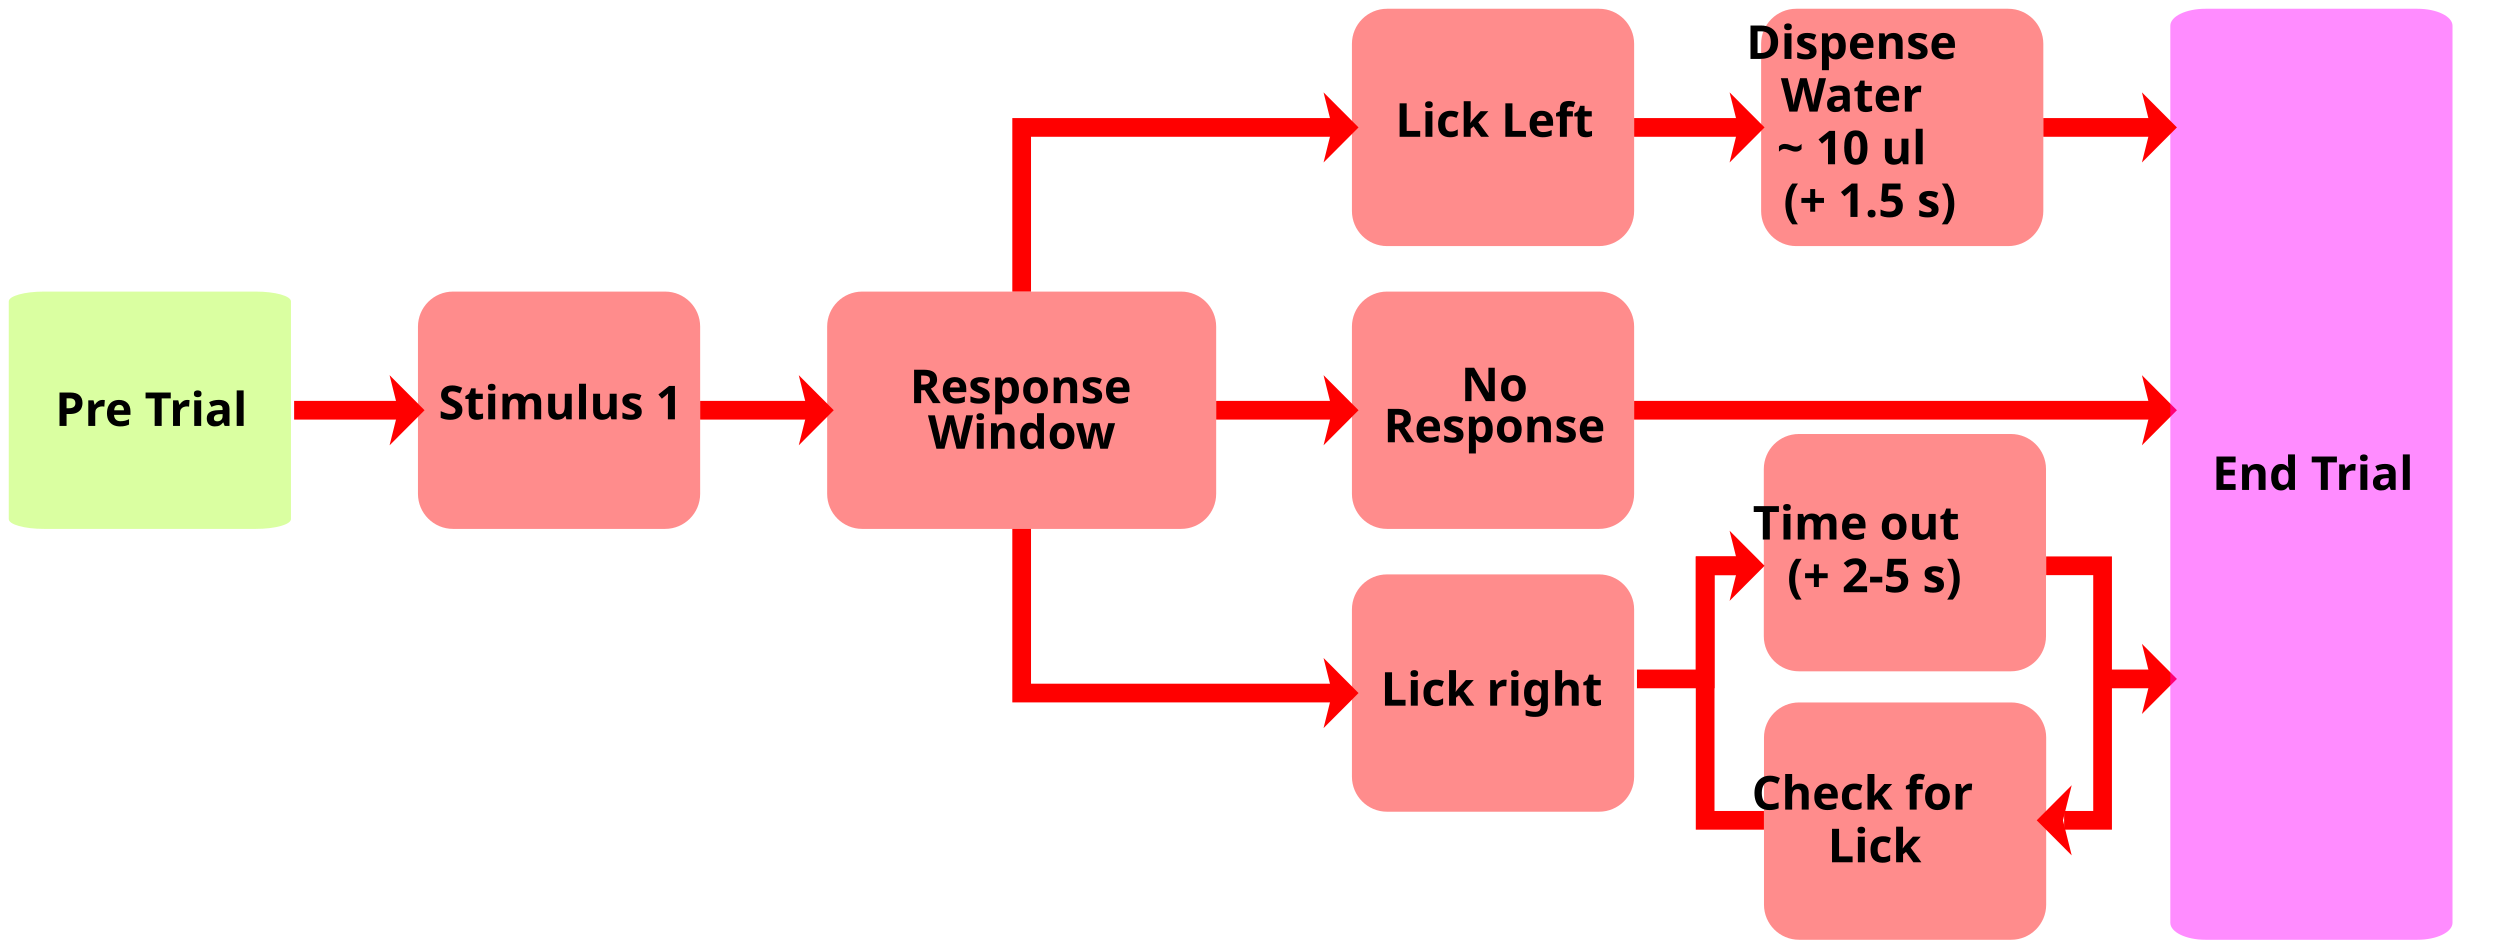
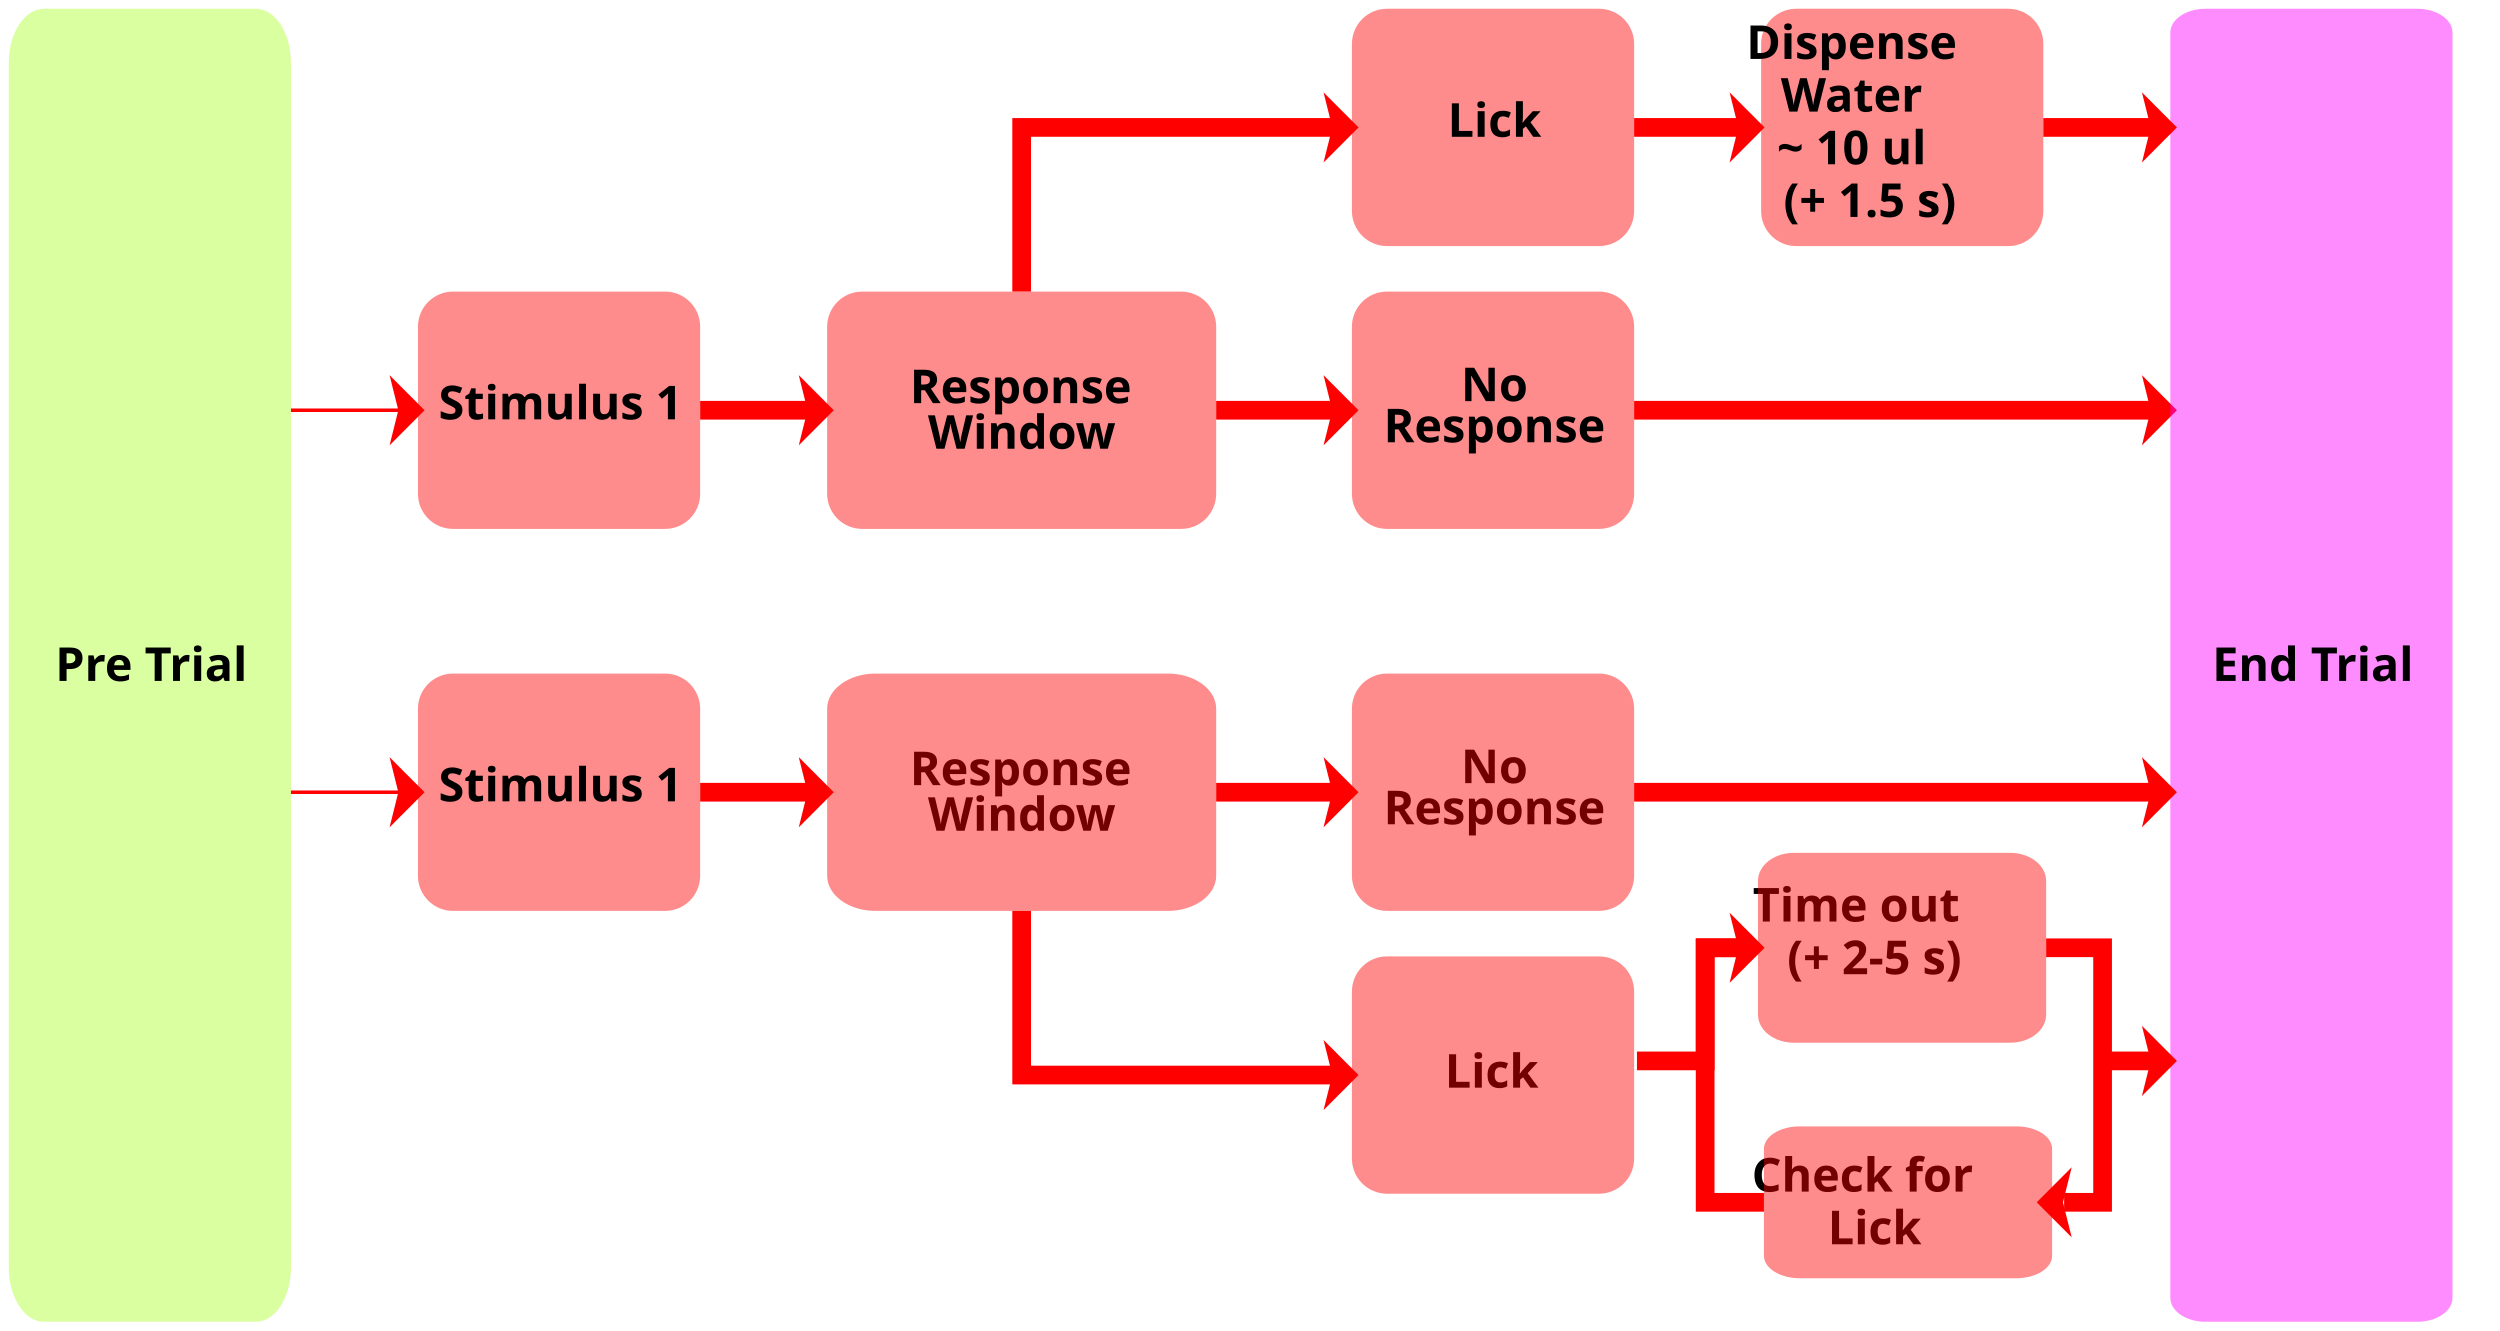
- <svg xmlns="http://www.w3.org/2000/svg" xmlns:ns1="http://www.openswatchbook.org/uri/2009/osb" width="712.807" height="270.45" viewBox="0 0 712.807 270.45" id="svg2" version="1.1">
+ <svg xmlns="http://www.w3.org/2000/svg" xmlns:ns1="http://www.openswatchbook.org/uri/2009/osb" xmlns:xlink="http://www.w3.org/1999/xlink" width="712.807" height="379.365" viewBox="0 0 712.807 379.365" id="svg2" version="1.1">
  <style id="style3">
    
    .xticks {
        fill:#000000;
        fill-rule:evenodd;
        stroke:#000000;
        stroke-width:1.25;
        stroke-linecap:butt;
        stroke-linejoin:miter;
        stroke-miterlimit:4;
        stroke-dasharray:none;
        stroke-dashoffset:0;
        stroke-opacity:1;
    }
    
    .labels {
        font-size:10pt;
        font-family:sans-serif;
        text-anchor:middle;
        font-weight:bold;
        fill:#000000;
    }
    
    .pointer {
        fill:black;
        stroke:black;
        stroke-miterlimit:10;
        stroke-width:2pt;
        
    }
    
    .left {
        stroke:red;
        fill: red;
        
    }
    
    .right {
        stroke:blue;
        fill:blue;
    }
    
    .start {
        fill: GreenYellow;
    }
    
    .end {
        fill: Magenta;
        stroke: Magenta;
    }
    
    .Node_box {    
        stroke:none;
        fill-opacity:0.45;
    }
    
    
  
    .line {
        fill:none;
        stroke-width: 4pt;
    }
    .head {
        #stroke:none;
    }
    
  
  </style>
  <defs id="defs4">
    <linearGradient id="linearGradient4428" ns1:paint="solid">
      <stop offset="0" id="stop4430" />
    </linearGradient>
  </defs>
  <g id="layer1" transform="translate(-50.73779,-743.4515)">
-     <rect class="Node_box left" x="552.874" y="745.951" width="80.462" height="67.666" rx="10" ry="10" pointer-events="none" id="rect3491" />
-     <rect class="Node_box left" x="553.689" y="943.736" width="80.462" height="67.666" rx="10" ry="10" pointer-events="none" id="rect3493" />
-     <rect id="rect3495" pointer-events="none" ry="10" rx="10" height="67.666" width="80.462" y="867.192" x="553.639" class="Node_box left" />
+     <rect class="Node_box left GO" x="552.874" y="745.951" width="80.462" height="67.666" rx="10" ry="10" pointer-events="none" id="rect3491" />
    <path style="stroke-miterlimit:10" class="left  pointer head" id="path3518" pointer-events="none" stroke-miterlimit="10" d="m 169.907,860.42 -5.632,5.645 1.408,-5.645 -1.408,-5.645 z" />
-     <rect id="rect3524" pointer-events="none" ry="2.797" rx="10" height="67.666" width="80.462" y="826.588" x="53.238" class="Node_box start" />
-     <text transform="scale(0.9989183,1.001083)" id="text3526" y="863.957" x="93.973" class="labels">Pre Trial</text>
-     <path style="stroke-miterlimit:10" class="left  pointer line" id="path3528" pointer-events="none" stroke-miterlimit="10" d="m 250.369,860.42 31.082,0" />
+     <rect id="rect3524" pointer-events="none" ry="15.476" rx="10" height="374.365" width="80.462" y="745.951" x="53.238" class="Node_box start" style="stroke-width:1" />
+     <text transform="scale(0.9989183,1.001083)" id="text3526" y="936.593" x="93.973" class="labels" style="line-height:0%">Pre Trial</text>
+     <path style="stroke-miterlimit:10" class="left  pointer line" id="path3528" pointer-events="none" stroke-miterlimit="10" d="M 250.369,860.42 H 281.451" />
    <path style="stroke-miterlimit:10" class="left  pointer head" id="path3530" pointer-events="none" stroke-miterlimit="10" d="m 286.577,860.42 -5.632,5.645 1.408,-5.645 -1.408,-5.645 z" />
-     <rect id="rect3532" pointer-events="none" ry="10" rx="10" height="67.666" width="80.462" y="826.588" x="169.907" class="Node_box left" />
-     <text transform="scale(0.9989183,1.001083)" id="text3534" y="862.074" x="210.768" class="labels">Stimulus 1</text>
-     <rect id="rect3544" pointer-events="none" ry="10" rx="10" height="67.666" width="110.919" y="826.588" x="286.577" class="Node_box left" />
-     <path style="stroke-miterlimit:10" d="m 634.14,904.77 16.092,0 0,72.572 -10.967,0" stroke-miterlimit="10" pointer-events="none" id="path3600" class="left  pointer line" />
-     <path style="stroke-miterlimit:10" d="m 553.678,977.343 -16.764,0 0,-72.572 11.639,0" stroke-miterlimit="10" pointer-events="none" id="path3602" class="left  pointer line" />
-     <path style="stroke-miterlimit:10" d="m 650.232,937.025 14.99,0" stroke-miterlimit="10" pointer-events="none" id="path3604" class="left  pointer line" />
-     <path style="stroke-miterlimit:10" d="m 669.543,937.025 -5.632,5.645 1.408,-5.645 -1.408,-5.645 z" stroke-miterlimit="10" pointer-events="none" id="path3607" class="head left  pointer" />
-     <path style="stroke-miterlimit:10" class="head left  pointer" id="path3609" pointer-events="none" stroke-miterlimit="10" d="m 633.335,977.343 5.632,5.645 -1.408,-5.645 1.408,-5.645 z" />
-     <path style="stroke-miterlimit:10" d="m 551.972,904.77 -5.632,5.645 1.408,-5.645 -1.408,-5.645 z" stroke-miterlimit="10" pointer-events="none" id="path3611" class="head left  pointer" />
-     <path style="stroke-miterlimit:10" class="left  pointer line" id="path3613" pointer-events="none" stroke-miterlimit="10" d="m 342.037,826.587 0,-46.803 89.042,0" />
+     <rect id="rect3532" pointer-events="none" ry="10" rx="10" height="67.666" width="80.462" y="826.588" x="169.907" class="Node_box left GO" />
+     <text transform="scale(0.9989183,1.001083)" id="text3534" y="862.074" x="210.768" class="labels" style="line-height:0%">Stimulus 1</text>
+     <rect id="rect3544" pointer-events="none" ry="10" rx="10" height="67.666" width="110.919" y="826.588" x="286.577" class="Node_box left GO" />
+     <path style="stroke-miterlimit:10" class="left  pointer line" id="path3613" pointer-events="none" stroke-miterlimit="10" d="m 342.037,826.587 v -46.803 h 89.042" />
    <path style="stroke-miterlimit:10" class="left  pointer head" id="path3615" pointer-events="none" stroke-miterlimit="10" d="m 436.204,779.784 -5.632,5.645 1.408,-5.645 -1.408,-5.645 z" />
-     <path style="stroke-miterlimit:10" class="left  pointer line" id="path3617" pointer-events="none" stroke-miterlimit="10" d="m 397.496,860.42 33.582,0" />
+     <path style="stroke-miterlimit:10" class="left  pointer line" id="path3617" pointer-events="none" stroke-miterlimit="10" d="m 397.496,860.42 h 33.582" />
    <path style="stroke-miterlimit:10" class="left  pointer head" id="path3619" pointer-events="none" stroke-miterlimit="10" d="m 436.204,860.42 -5.632,5.645 1.408,-5.645 -1.408,-5.645 z" />
-     <path style="stroke-miterlimit:10" class="left  pointer line" id="path3621" pointer-events="none" stroke-miterlimit="10" d="m 342.037,894.253 0,46.803 89.042,0" />
-     <path style="stroke-miterlimit:10" class="left  pointer head" id="path3623" pointer-events="none" stroke-miterlimit="10" d="m 436.204,941.057 -5.632,5.645 1.408,-5.645 -1.408,-5.645 z" />
-     <path style="stroke-miterlimit:10" class="left  pointer line" id="path3625" pointer-events="none" stroke-miterlimit="10" d="m 516.666,779.784 31.082,0" />
+     <path style="stroke-miterlimit:10" class="left  pointer line" id="path3625" pointer-events="none" stroke-miterlimit="10" d="m 516.666,779.784 h 31.082" />
    <path style="stroke-miterlimit:10" class="left  pointer head" id="path3627" pointer-events="none" stroke-miterlimit="10" d="m 551.972,779.784 -5.632,5.645 1.408,-5.645 -1.408,-5.645 z" />
-     <rect id="rect3629" pointer-events="none" ry="10" rx="10" height="67.666" width="80.462" y="745.951" x="436.204" class="Node_box left" />
-     <text transform="scale(0.9989183,1.001083)" id="text3631" y="781.599" x="477.354" class="labels">Lick Left</text>
-     <path style="stroke-miterlimit:10" class="left  pointer line" id="path3633" pointer-events="none" stroke-miterlimit="10" d="m 516.666,860.42 147.752,0" />
+     <rect id="rect3629" pointer-events="none" ry="10" rx="10" height="67.666" width="80.462" y="745.951" x="436.204" class="Node_box left GO" />
+     <text transform="scale(0.9989183,1.001083)" id="text3631" y="781.599" x="477.354" class="labels" style="line-height:0%">Lick</text>
+     <path style="stroke-miterlimit:10" class="left  pointer line" id="path3633" pointer-events="none" stroke-miterlimit="10" d="M 516.666,860.42 H 664.418" />
    <path style="stroke-miterlimit:10" class="left  pointer head" id="path3635" pointer-events="none" stroke-miterlimit="10" d="m 669.543,860.42 -5.632,5.645 1.408,-5.645 -1.408,-5.645 z" />
-     <rect id="rect3637" pointer-events="none" ry="10" rx="10" height="67.666" width="80.462" y="826.588" x="436.204" class="Node_box left" />
-     <rect id="rect3639" pointer-events="none" ry="4.841" rx="10" height="265.45" width="80.462" y="745.951" x="669.543" class="Node_box end" />
-     <text transform="scale(0.9989183,1.001083)" id="text3641" y="882.194" x="710.945" class="labels">End Trial</text>
-     <path style="stroke-miterlimit:10" class="left  pointer line" id="path3643" pointer-events="none" stroke-miterlimit="10" d="m 633.335,779.784 31.082,0" />
+     <rect id="rect3637" pointer-events="none" ry="10" rx="10" height="67.666" width="80.462" y="826.588" x="436.204" class="Node_box left GO" />
+     <rect id="rect3639" pointer-events="none" ry="6.827" rx="10" height="374.365" width="80.462" y="745.951" x="669.543" class="Node_box end" style="stroke-width:1" />
+     <text transform="scale(0.9989183,1.001083)" id="text3641" y="936.593" x="710.945" class="labels" style="line-height:0%">End Trial</text>
+     <path style="stroke-miterlimit:10" class="left  pointer line" id="path3643" pointer-events="none" stroke-miterlimit="10" d="m 633.335,779.784 h 31.082" />
    <path style="stroke-miterlimit:10" class="left  pointer head" id="path3645" pointer-events="none" stroke-miterlimit="10" d="m 669.543,779.784 -5.632,5.645 1.408,-5.645 -1.408,-5.645 z" />
-     <path style="stroke-miterlimit:10" class="left pointer line" d="m 517.47,937.025 19.444,0 0,-32.254 11.639,0" stroke-miterlimit="10" pointer-events="none" id="path3687" />
-     <path style="stroke-miterlimit:10" d="m 634.14,929.33 16.092,0" stroke-miterlimit="10" pointer-events="none" id="path3705" />
-     <rect id="rect3713" pointer-events="none" ry="10" rx="10" height="67.666" width="80.462" y="907.224" x="436.204" class="Node_box left" />
-     <text transform="scale(0.9989183,1.001083)" id="text3715" y="943.626" x="476.548" class="labels">Lick right</text>
-     <text transform="scale(0.9989183,1.001083)" id="text3723" y="973.225" x="594.531" class="labels" xml:space="preserve">
-       <tspan y="973.225" x="594.531" id="tspan3725">Check for</tspan>
-       <tspan id="tspan3727" y="988.225" x="594.531">Lick</tspan>
-     </text>
-     <text transform="scale(0.9989183,1.001083)" id="text3729" y="896.309" x="594.474" class="labels" xml:space="preserve">
-       <tspan y="896.309" x="594.474" id="tspan3731">Time out </tspan>
-       <tspan id="tspan3733" y="911.309" x="594.474">(+ 2-5 s)</tspan>
-     </text>
-     <text xml:space="preserve" class="labels" x="593.173" y="759.428" id="text3735" transform="scale(0.9989183,1.001083)">
-       <tspan id="tspan3737" x="593.173" y="759.428">Dispense </tspan>
-       <tspan x="593.173" y="774.428" id="tspan3739">Water </tspan>
-       <tspan x="593.173" y="789.428" id="tspan3741">~ 10 ul </tspan>
-       <tspan x="593.173" y="804.428" id="tspan3743">(+ 1.5 s)</tspan>
+     <text xml:space="preserve" class="labels" x="593.173" y="759.428" id="text3735" transform="scale(0.9989183,1.001083)" style="line-height:0%">
+       <tspan id="tspan3737" x="593.173" y="759.428" style="line-height:1.25">Dispense </tspan>
+       <tspan x="593.173" y="774.428" id="tspan3739" style="line-height:1.25">Water </tspan>
+       <tspan x="593.173" y="789.428" id="tspan3741" style="line-height:1.25">~ 10 ul </tspan>
+       <tspan x="593.173" y="804.428" id="tspan3743" style="line-height:1.25">(+ 1.5 s)</tspan>
    </text>
    <g id="g3745" transform="translate(0.8139916,941.7173)">
-       <text class="labels" x="476.539" y="-83.809" id="text3747" transform="scale(0.9989183,1.001083)">No</text>
-       <text transform="scale(0.9989183,1.001083)" id="text3749" y="-72.096" x="476.539" class="labels">Response</text>
+       <text class="labels" x="476.539" y="-83.809" id="text3747" transform="scale(0.9989183,1.001083)" style="line-height:0%">No</text>
+       <text transform="scale(0.9989183,1.001083)" id="text3749" y="-72.096" x="476.539" class="labels" style="line-height:0%">Response</text>
+       <use x="0" y="0" xlink:href="#text3747" id="use204" transform="translate(0,108.9149)" width="100%" height="100%" />
+       <use x="0" y="0" xlink:href="#text3749" id="use206" transform="translate(0,108.9149)" width="100%" height="100%" />
    </g>
    <g id="g3763" transform="translate(-41.57378,604.4039)">
-       <text transform="scale(0.9989183,1.001083)" id="text3765" y="266.701" x="384.056" class="labels">Window</text>
-       <text class="labels" x="383.751" y="253.714" id="text3767" transform="scale(0.9989183,1.001083)">Response</text>
+       <text transform="scale(0.9989183,1.001083)" id="text3765" y="266.701" x="384.056" class="labels" style="line-height:0%">Window</text>
+       <text class="labels" x="383.751" y="253.714" id="text3767" transform="scale(0.9989183,1.001083)" style="line-height:0%">Response</text>
    </g>
-     <path d="m 134.601,860.42 31.082,0" stroke-miterlimit="10" pointer-events="none" id="path3797" class="left  pointer line" style="stroke-miterlimit:10" />
+     <path d="m 133.7,860.42 h 31.984" stroke-miterlimit="10" pointer-events="none" id="path3797" class="left  pointer line" style="stroke-width:1;stroke-miterlimit:10" />
+     <use x="0" y="0" xlink:href="#path3518" id="use132" transform="translate(0,108.9149)" width="100%" height="100%" />
+     <use x="0" y="0" xlink:href="#path3528" id="use134" transform="translate(0,108.9149)" width="100%" height="100%" />
+     <use x="0" y="0" xlink:href="#path3530" id="use136" transform="translate(0,108.9149)" width="100%" height="100%" />
+     <use x="0" y="0" xlink:href="#rect3532" id="use138" transform="translate(0,108.9149)" width="100%" height="100%" class="Node_box NOGO" />
+     <use x="0" y="0" xlink:href="#text3534" id="use140" transform="translate(0,108.9149)" width="100%" height="100%" />
+     <path class="left  pointer line" id="use144" pointer-events="none" stroke-miterlimit="10" d="m 634.14,1013.685 h 16.092 v 72.573 h -10.967" style="stroke-miterlimit:10" />
+     <path class="left  pointer line" id="use146" pointer-events="none" stroke-miterlimit="10" d="m 553.678,1086.258 h -16.764 v -72.573 h 11.639" style="stroke-miterlimit:10" />
+     <path class="left  pointer line" id="use148" pointer-events="none" stroke-miterlimit="10" d="m 650.232,1045.94 h 14.99" style="stroke-miterlimit:10" />
+     <path class="head left  pointer" id="use150" pointer-events="none" stroke-miterlimit="10" d="m 669.543,1045.94 -5.632,5.645 1.408,-5.645 -1.408,-5.644 z" style="stroke-miterlimit:10" />
+     <path d="m 633.335,1086.258 5.632,5.645 -1.408,-5.645 1.408,-5.644 z" stroke-miterlimit="10" pointer-events="none" id="use152" class="head left  pointer" style="stroke-miterlimit:10" />
+     <path class="head left  pointer" id="use154" pointer-events="none" stroke-miterlimit="10" d="m 551.972,1013.685 -5.632,5.644 1.408,-5.644 -1.408,-5.644 z" style="stroke-miterlimit:10" />
+     <use x="0" y="0" xlink:href="#path3617" id="use160" transform="translate(0,108.9149)" width="100%" height="100%" />
+     <use x="0" y="0" xlink:href="#path3619" id="use162" transform="translate(0,108.9149)" width="100%" height="100%" />
+     <path d="m 342.037,1003.168 v 46.803 h 89.042" stroke-miterlimit="10" pointer-events="none" id="use164" class="left  pointer line" style="stroke-miterlimit:10" />
+     <path d="m 436.204,1049.971 -5.632,5.644 1.408,-5.644 -1.408,-5.644 z" stroke-miterlimit="10" pointer-events="none" id="use166" class="left  pointer head" style="stroke-miterlimit:10" />
+     <use x="0" y="0" xlink:href="#path3633" id="use176" transform="translate(0,108.9149)" width="100%" height="100%" />
+     <use x="0" y="0" xlink:href="#path3635" id="use178" transform="translate(0,108.9149)" width="100%" height="100%" />
+     <path id="use190" pointer-events="none" stroke-miterlimit="10" d="m 517.47,1045.94 h 19.444 v -32.254 h 11.639" class="left pointer line" style="stroke-miterlimit:10" />
+     <path id="use192" pointer-events="none" stroke-miterlimit="10" d="m 634.14,1038.245 h 16.092" style="stroke-miterlimit:10" />
+     <text style="line-height:0%" class="labels" x="476.548" y="1052.424" id="use196" transform="scale(0.9989183,1.001083)">Lick</text>
+     <text style="line-height:0%" xml:space="preserve" class="labels" x="594.531" y="1082.022" id="use198" transform="scale(0.9989183,1.001083)">
+       <tspan style="line-height:1.25" id="tspan214" x="594.531" y="1082.022">Check for</tspan>
+       <tspan style="line-height:1.25" x="594.531" y="1097.022" id="tspan216">Lick</tspan>
+     </text>
+     <text style="line-height:0%" xml:space="preserve" class="labels" x="594.474" y="1005.106" id="use200" transform="scale(0.9989183,1.001083)">
+       <tspan style="line-height:1.25" id="tspan242" x="594.474" y="1005.106">Time out </tspan>
+       <tspan style="line-height:1.25" x="594.474" y="1020.106" id="tspan244">(+ 2-5 s)</tspan>
+     </text>
+     <use x="0" y="0" xlink:href="#g3763" id="use208" transform="translate(0,108.9149)" width="100%" height="100%" />
+     <use x="0" y="0" xlink:href="#use138" id="use254" transform="matrix(1.378537,0,0,1,52.35328,0)" width="100%" height="100%" style="stroke-width:0.852" />
+     <use x="0" y="0" xlink:href="#use254" id="use258" transform="matrix(0.7254065,0,0,1,228.3194,0)" width="100%" height="100%" style="stroke-width:1.174" />
+     <use x="0" y="0" xlink:href="#use258" id="use260" transform="translate(-3.8622861e-6,80.63611)" width="100%" height="100%" />
+     <use x="0" y="0" xlink:href="#use260" id="use264" transform="matrix(1.0212,0,0,0.8,106.5206,173.7081)" width="100%" height="100%" style="stroke-width:1.106" />
+     <use x="0" y="0" xlink:href="#use264" id="use266" transform="matrix(1,0,0,0.8,1.705781,275.3095)" width="100%" height="100%" style="stroke-width:1.118" />
+     <path style="stroke-width:1;stroke-miterlimit:10" class="left  pointer line" id="path272" pointer-events="none" stroke-miterlimit="10" d="m 133.7,969.335 h 31.984" />
  </g>
</svg>
